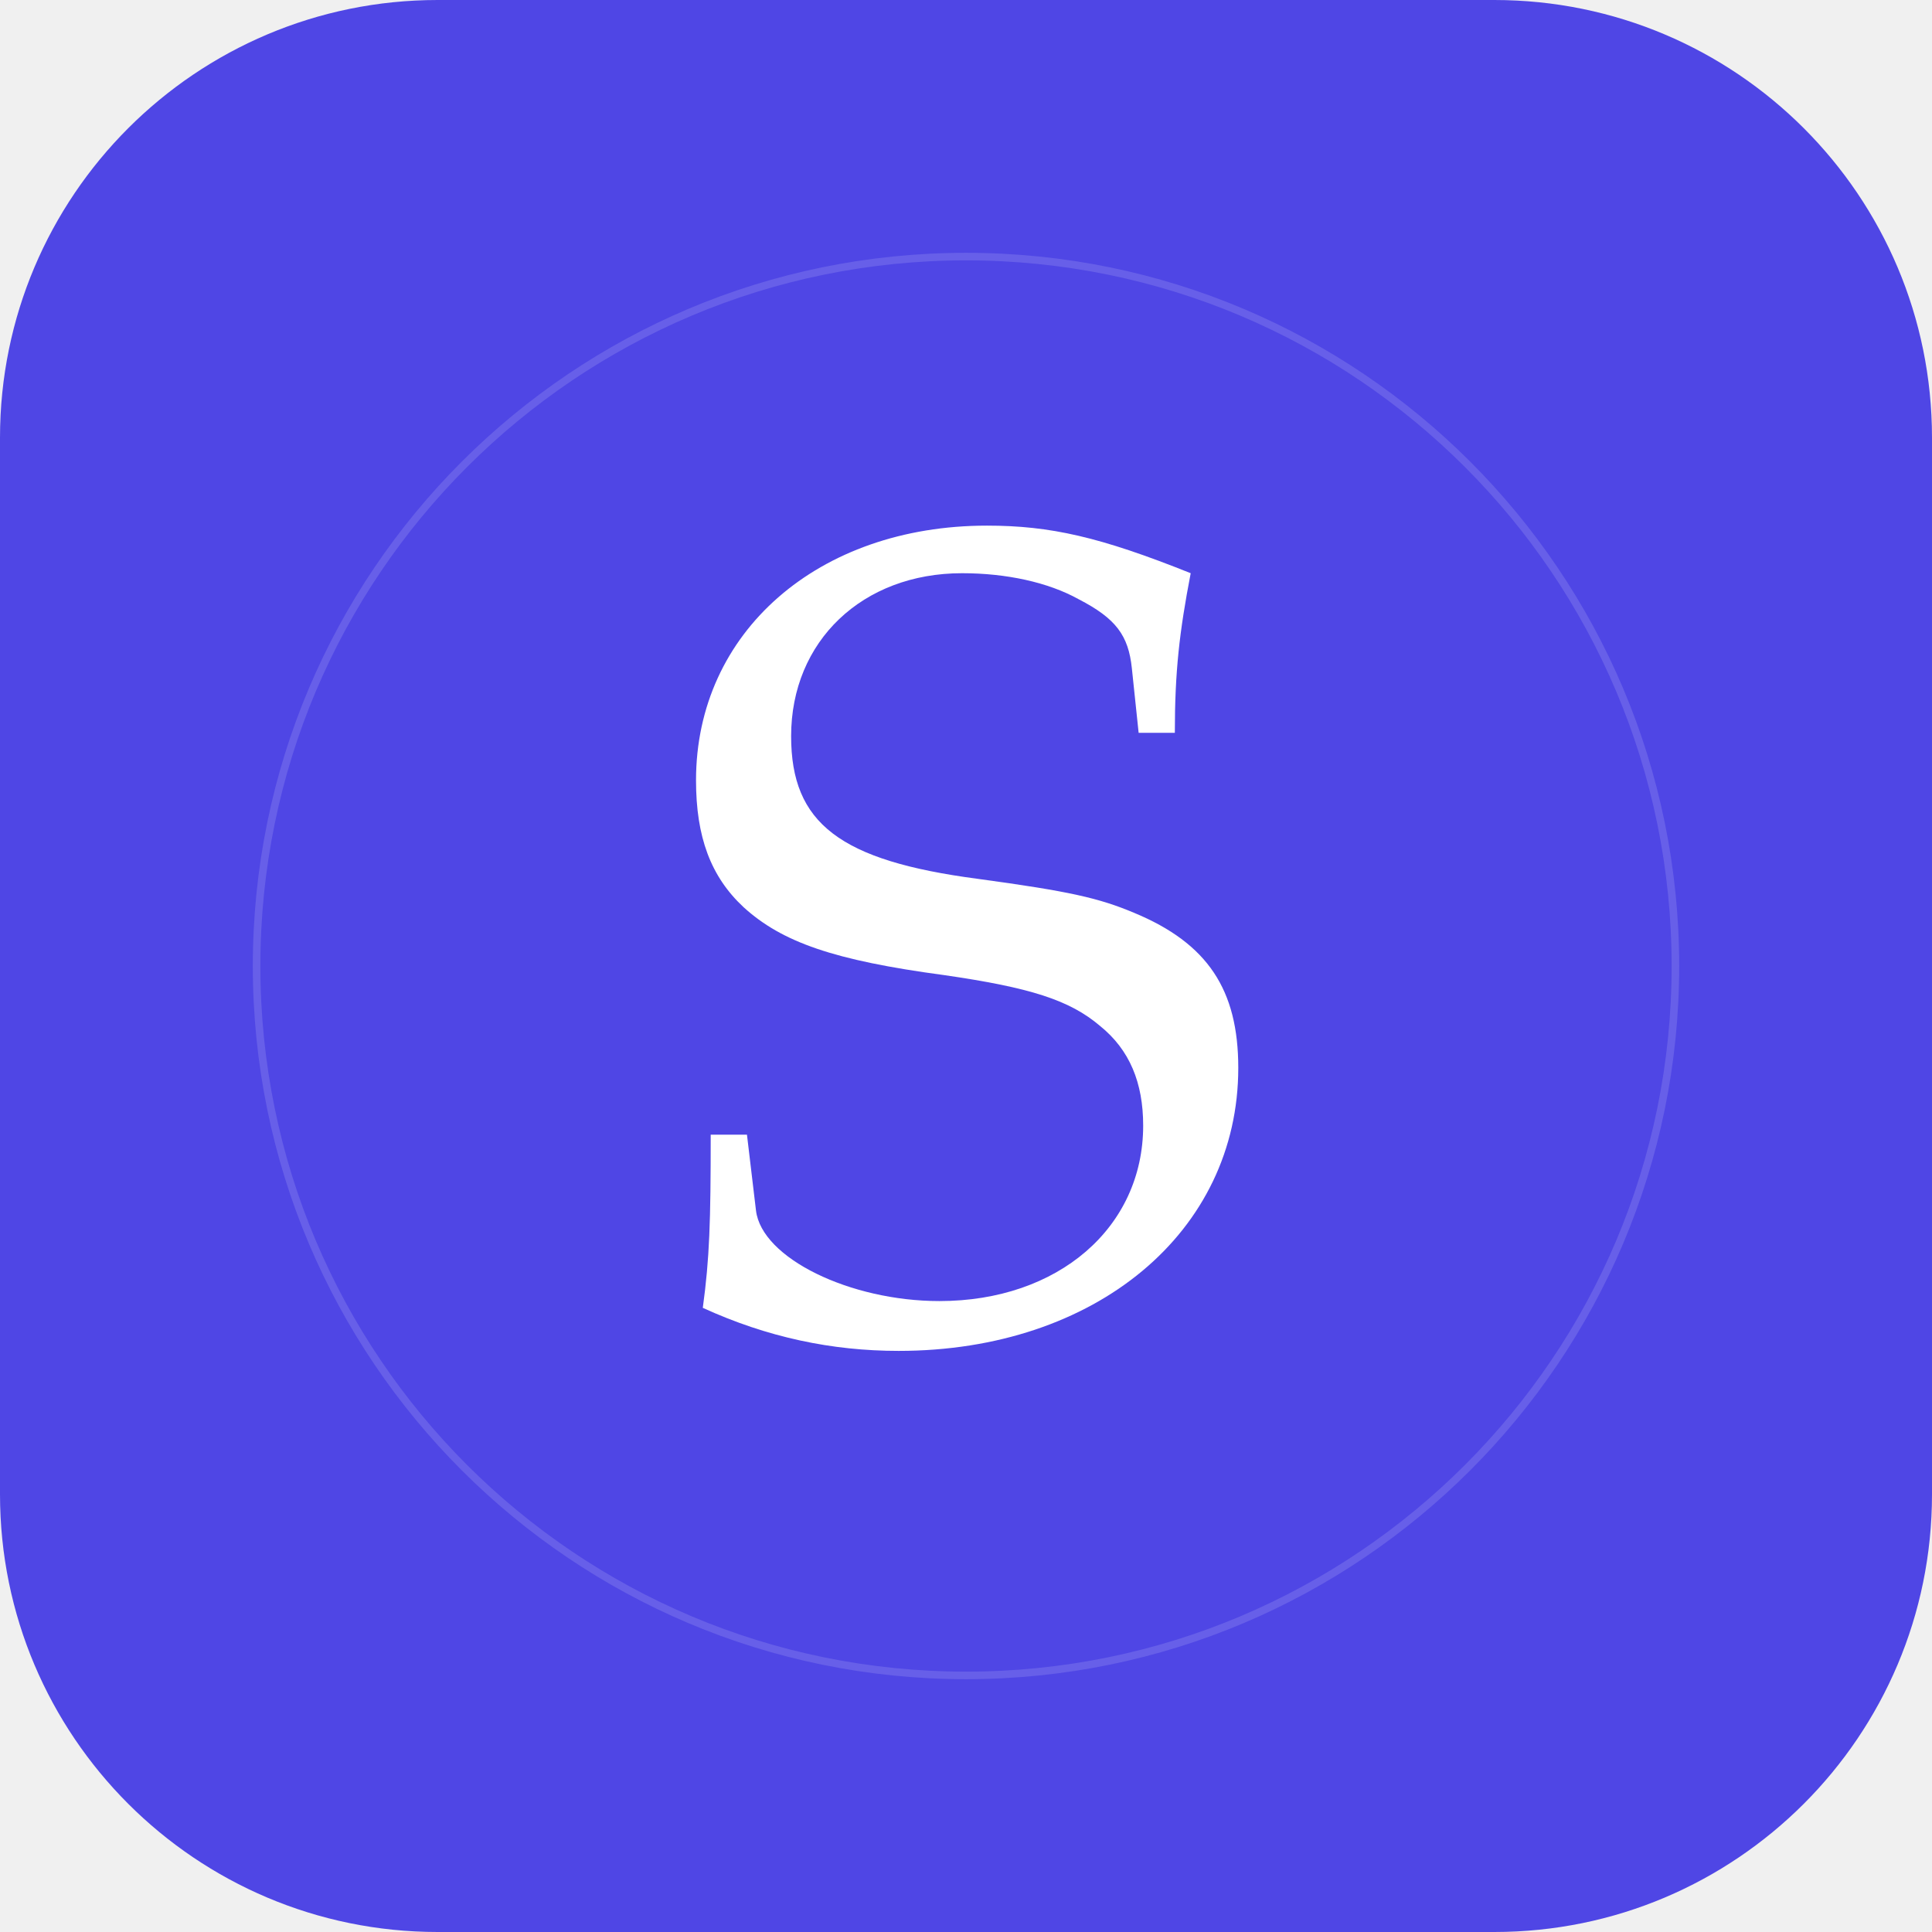
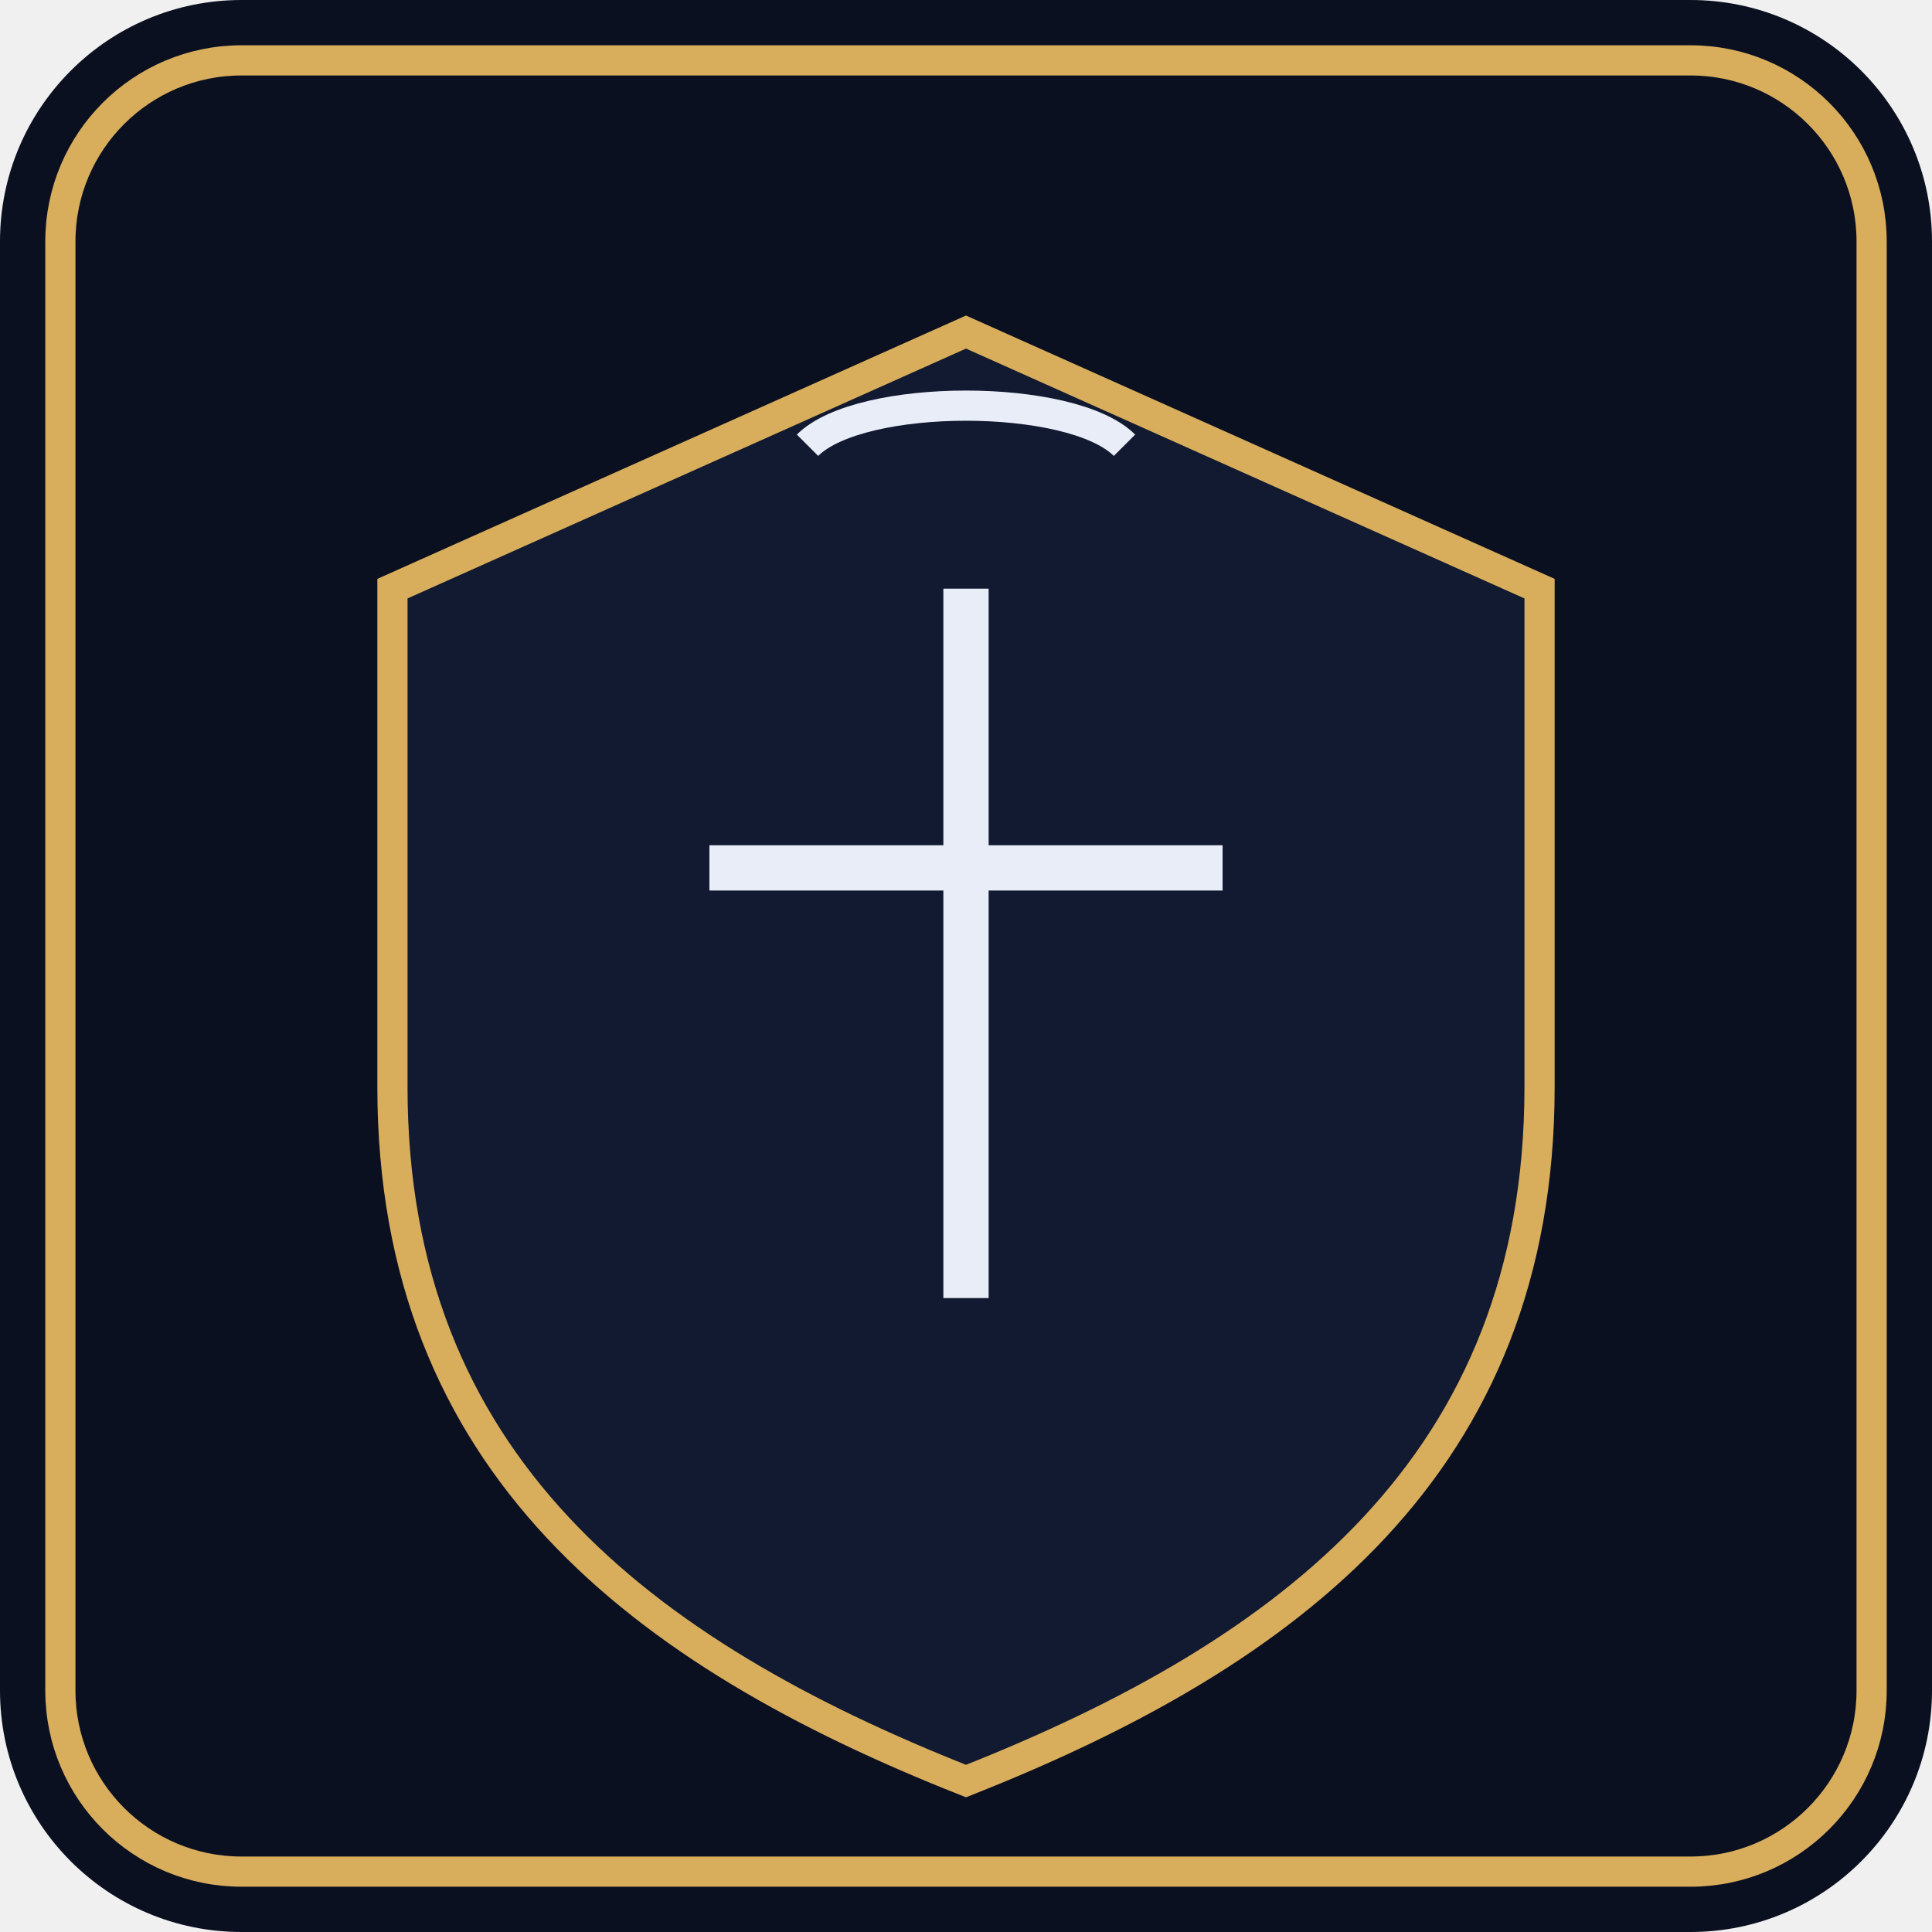
<svg xmlns="http://www.w3.org/2000/svg" viewBox="0 0 512 512" role="img" aria-label="Sera">
-   <rect width="512" height="512" rx="116" fill="#4f46e5" />
-   <circle cx="256" cy="256" r="188" fill="none" stroke="#ffffff" stroke-opacity="0.14" stroke-width="2" />
-   <text x="256" y="352" text-anchor="middle" font-family="Georgia, 'Iowan Old Style', 'Palatino Linotype', 'DejaVu Serif', serif" font-size="300" fill="#ffffff">S</text>
+   <rect width="512" height="512" rx="64" fill="#0b1020" />
+   <rect x="16" y="16" width="480" height="480" rx="48" fill="none" stroke="#d8ad5c" stroke-width="8" />
+   <path d="M256 88 408 156v132c0 100-66 150-152 184-86-34-152-84-152-184V156Z" fill="#111a30" stroke="#d8ad5c" stroke-width="8" />
+   <path d="M256 156v188M188 230h136" stroke="#e9edf8" stroke-width="12" />
+   <path d="M214 118c14-14 70-14 84 0" fill="none" stroke="#e9edf8" stroke-width="8" />
</svg>
